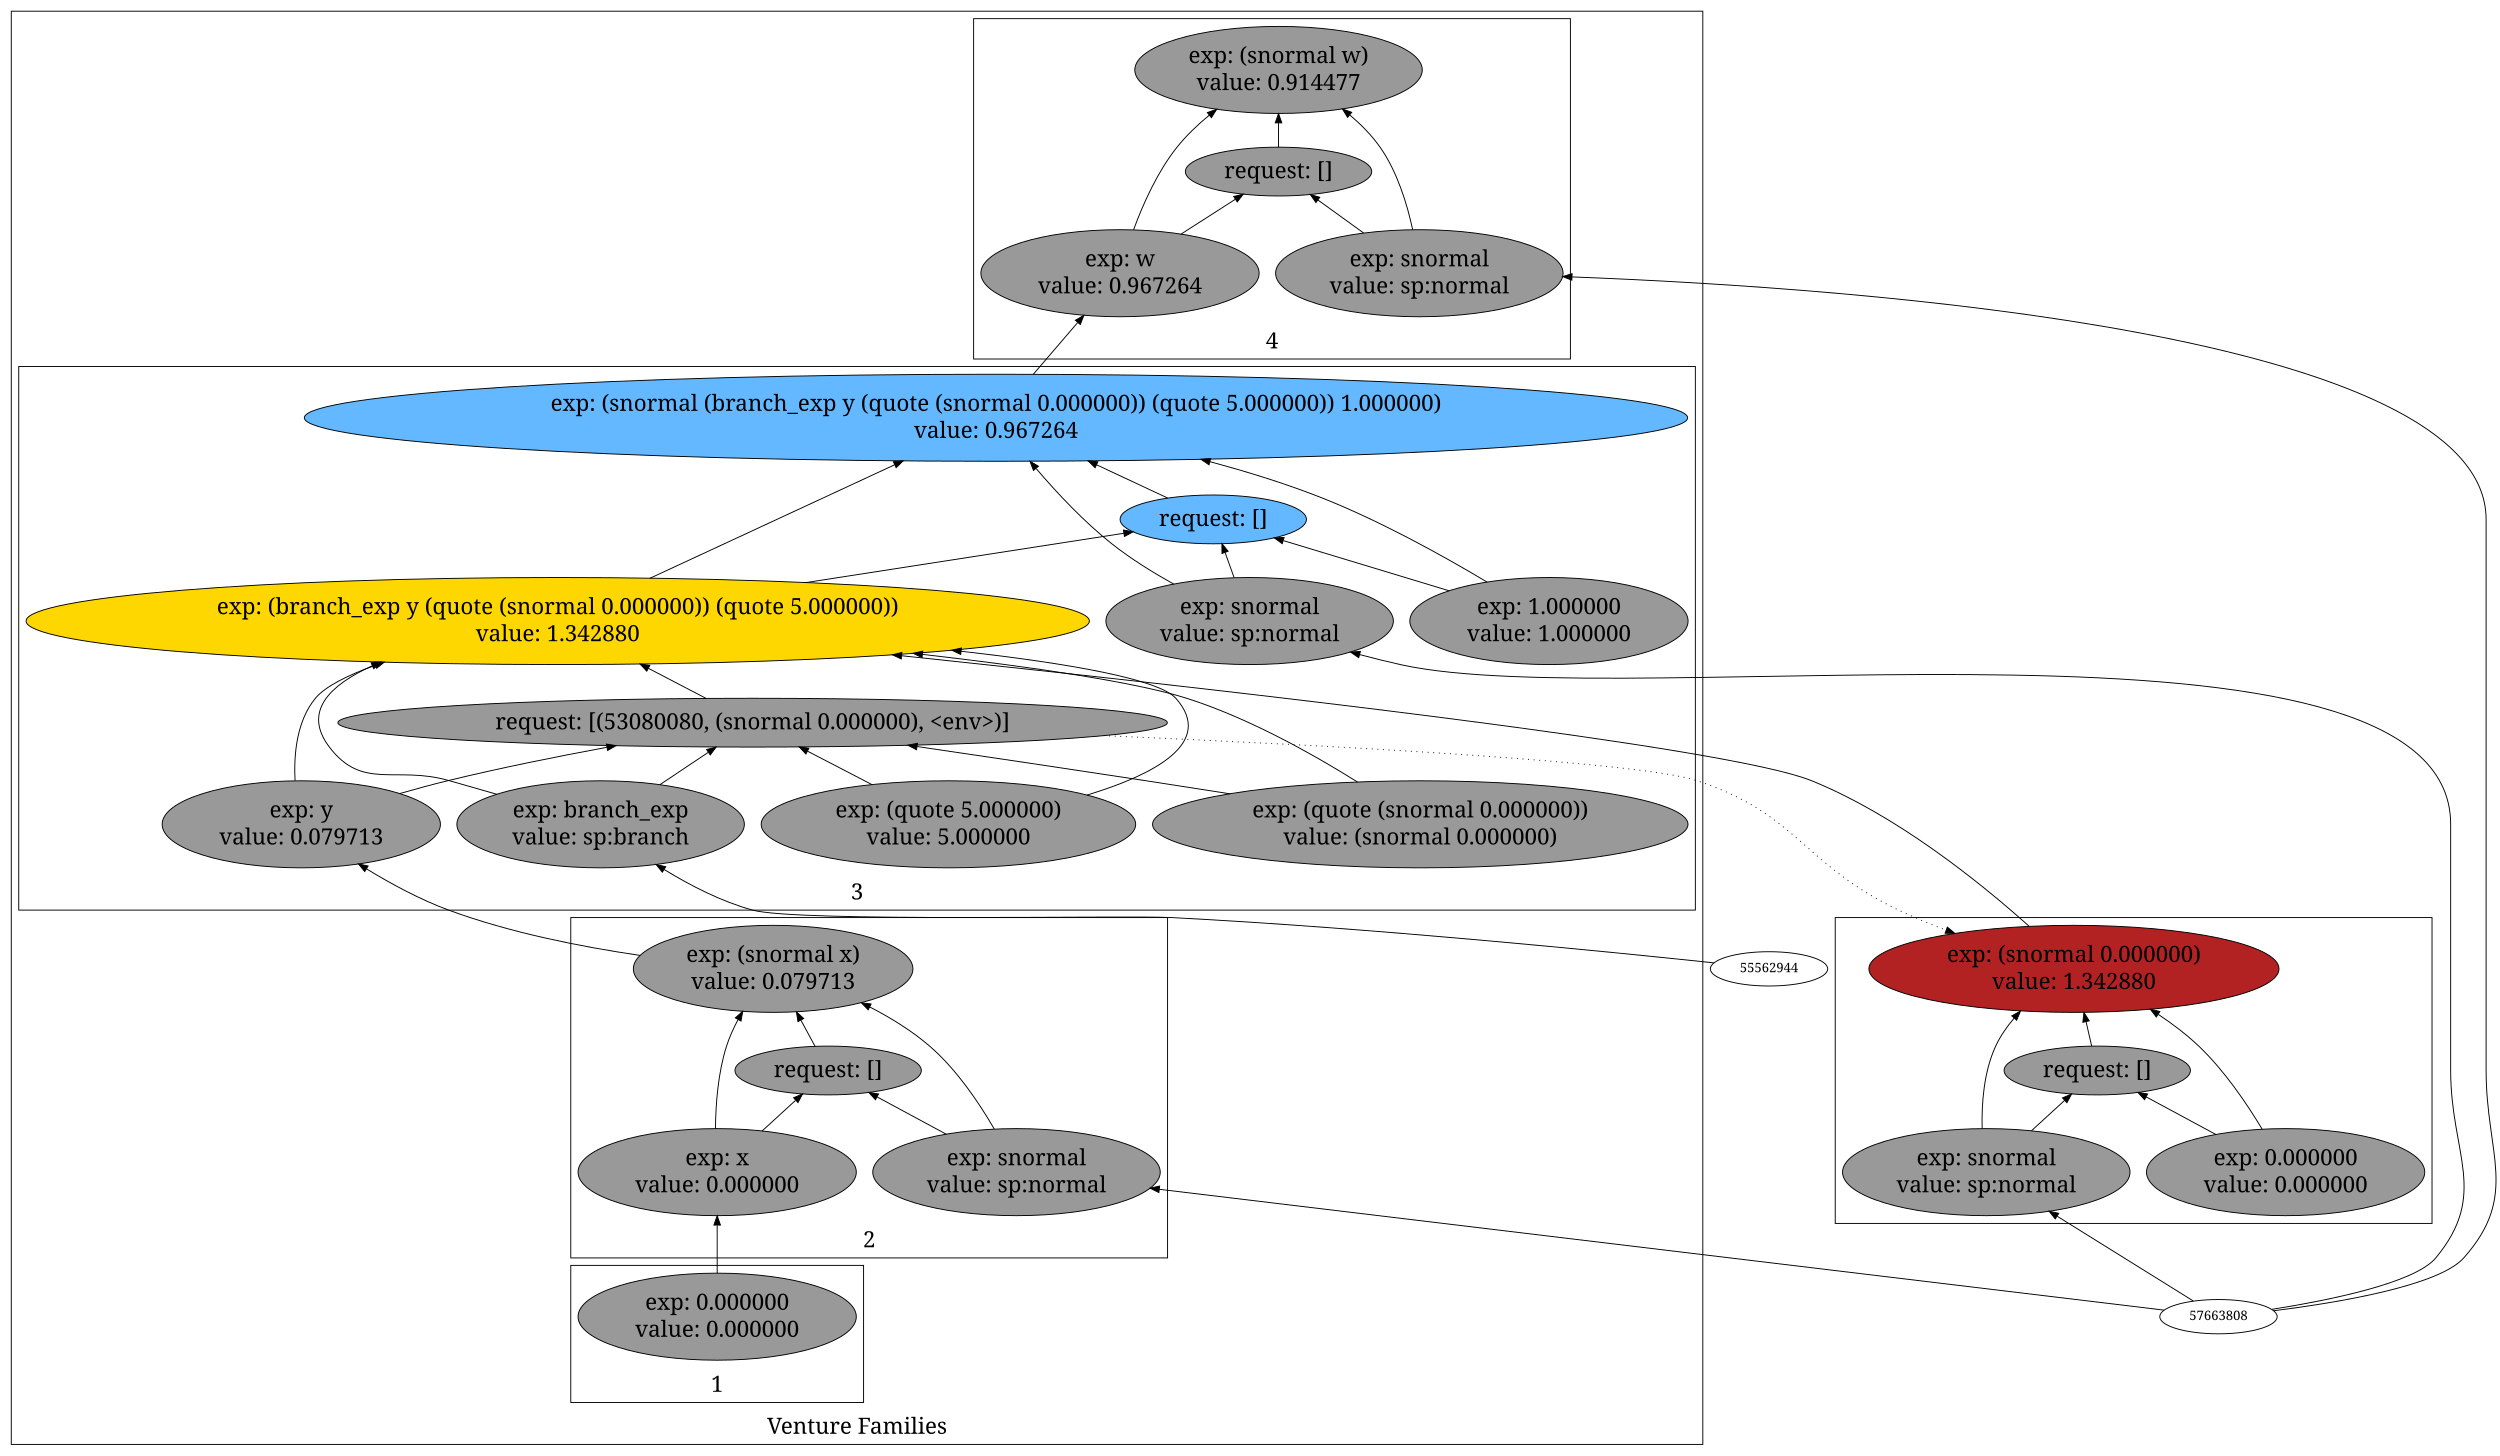
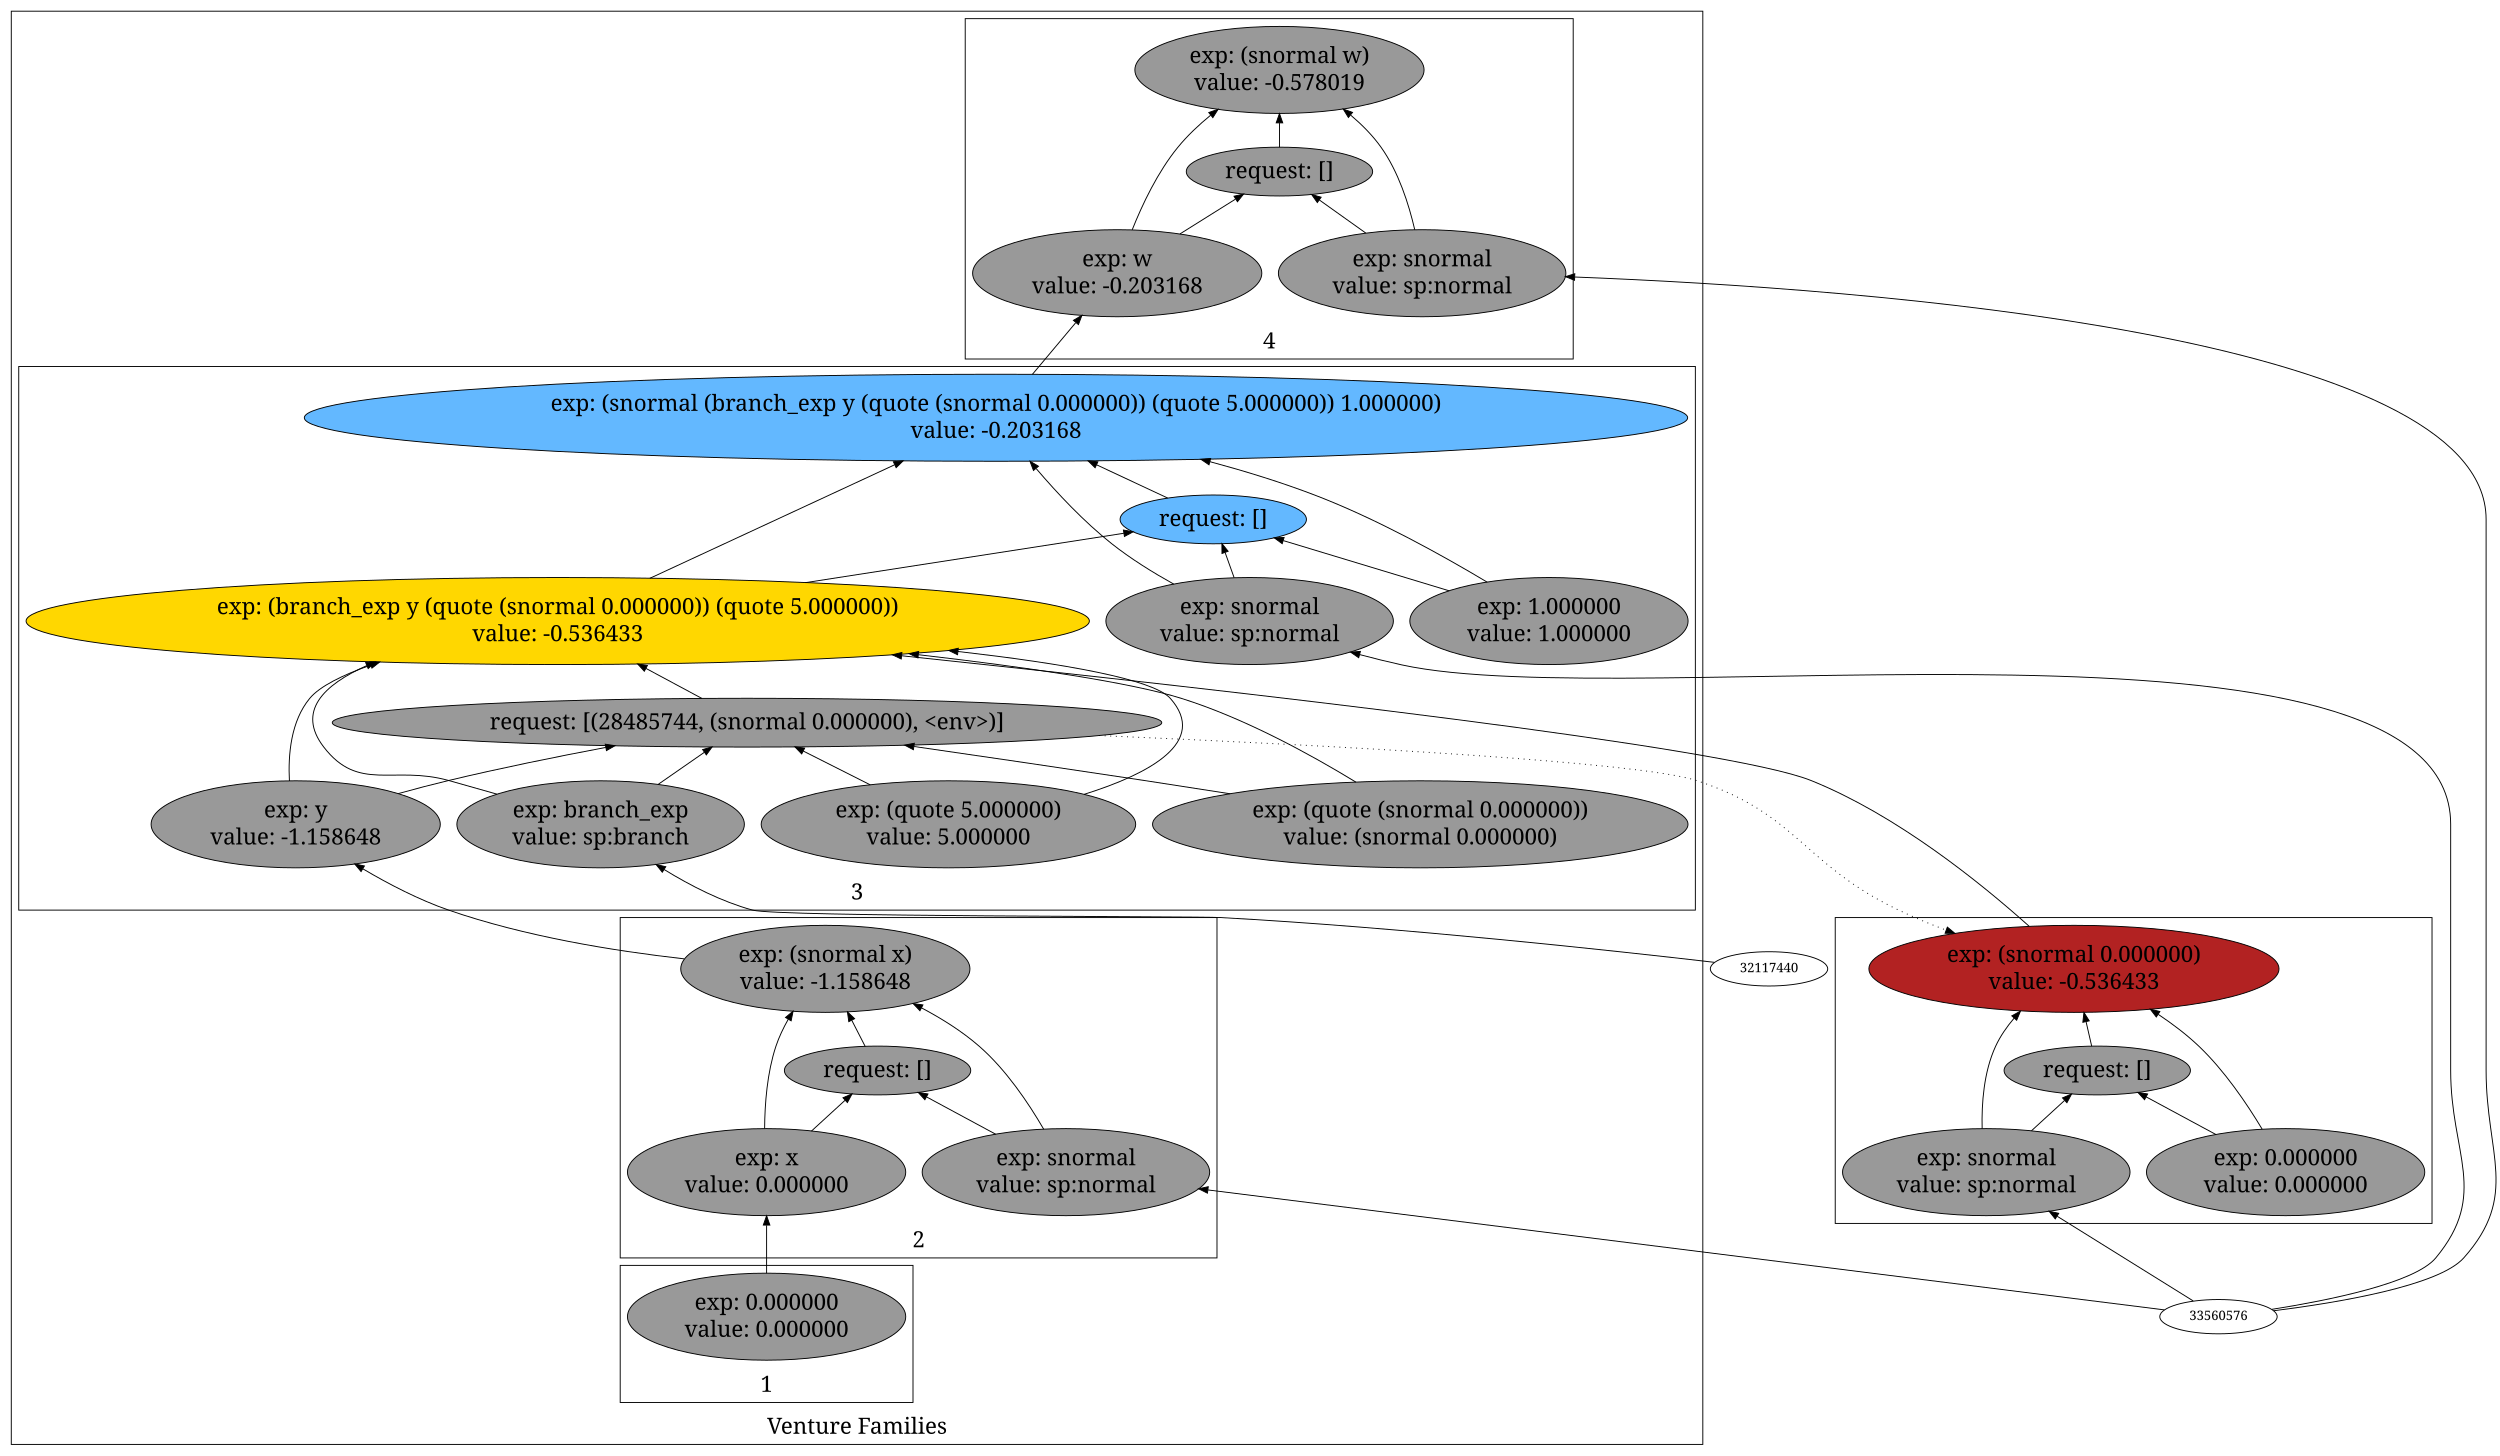
<svg xmlns="http://www.w3.org/2000/svg" width="2681pt" height="1561pt" viewBox="0.00 0.00 2680.80 1561.00">
  <g id="graph1" class="graph" transform="scale(1 1) rotate(0) translate(4 1557)">
    <polygon fill="white" stroke="white" points="-4,5 -4,-1557 2677.8,-1557 2677.8,5 -4,5" />
    <g id="graph2" class="cluster">
      <polygon fill="none" stroke="black" points="8,-8 8,-1545 1822,-1545 1822,-8 8,-8" />
      <text text-anchor="middle" x="915" y="-19.4" font-family="Times Roman,serif" font-size="24.00">Venture Families</text>
    </g>
    <g id="graph3" class="cluster">
-       <polygon fill="none" stroke="black" points="608,-53 608,-200 922,-200 922,-53 608,-53" />
-       <text text-anchor="middle" x="765" y="-64.4" font-family="Times Roman,serif" font-size="24.00">1</text>
+       <polygon fill="none" stroke="black" points="661,-53 661,-200 975,-200 975,-53 661,-53" />
+       <text text-anchor="middle" x="818" y="-64.4" font-family="Times Roman,serif" font-size="24.00">1</text>
    </g>
    <g id="graph4" class="cluster">
-       <polygon fill="none" stroke="black" points="608,-208 608,-573 1248,-573 1248,-208 608,-208" />
-       <text text-anchor="middle" x="928" y="-219.4" font-family="Times Roman,serif" font-size="24.00">2</text>
+       <polygon fill="none" stroke="black" points="661,-208 661,-573 1301,-573 1301,-208 661,-208" />
+       <text text-anchor="middle" x="981" y="-219.4" font-family="Times Roman,serif" font-size="24.00">2</text>
    </g>
    <g id="graph5" class="cluster">
      <polygon fill="none" stroke="black" points="16,-581 16,-1164 1814,-1164 1814,-581 16,-581" />
      <text text-anchor="middle" x="915" y="-592.4" font-family="Times Roman,serif" font-size="24.00">3</text>
    </g>
    <g id="graph6" class="cluster">
-       <polygon fill="none" stroke="black" points="1040,-1172 1040,-1537 1680,-1537 1680,-1172 1040,-1172" />
-       <text text-anchor="middle" x="1360" y="-1183.4" font-family="Times Roman,serif" font-size="24.00">4</text>
+       <polygon fill="none" stroke="black" points="1031,-1172 1031,-1537 1683,-1537 1683,-1172 1031,-1172" />
+       <text text-anchor="middle" x="1357" y="-1183.4" font-family="Times Roman,serif" font-size="24.00">4</text>
    </g>
    <g id="graph7" class="cluster">
      <polygon fill="none" stroke="black" points="1964,-245 1964,-573 2604,-573 2604,-245 1964,-245" />
    </g>
    <g id="node3" class="node">
-       <ellipse fill="#999999" stroke="black" cx="765" cy="-145" rx="149.2" ry="46.669" />
-       <text text-anchor="middle" x="765" y="-152.4" font-family="Times Roman,serif" font-size="24.00">exp: 0.000000</text>
-       <text text-anchor="middle" x="765" y="-123.4" font-family="Times Roman,serif" font-size="24.00">value: 0.000000</text>
+       <ellipse fill="#999999" stroke="black" cx="818" cy="-145" rx="149.2" ry="46.669" />
+       <text text-anchor="middle" x="818" y="-152.4" font-family="Times Roman,serif" font-size="24.00">exp: 0.000000</text>
+       <text text-anchor="middle" x="818" y="-123.4" font-family="Times Roman,serif" font-size="24.00">value: 0.000000</text>
    </g>
    <g id="node8" class="node">
-       <ellipse fill="#999999" stroke="black" cx="765" cy="-300" rx="149.2" ry="46.669" />
-       <text text-anchor="middle" x="765" y="-307.4" font-family="Times Roman,serif" font-size="24.00">exp: x</text>
-       <text text-anchor="middle" x="765" y="-278.4" font-family="Times Roman,serif" font-size="24.00">value: 0.000000</text>
-     </g>
-     <g id="edge18" class="edge">
-       <path fill="none" stroke="black" d="M765,-191.505C765,-207.677 765,-226.005 765,-242.933" />
-       <polygon fill="black" stroke="black" points="761.5,-243.26 765,-253.26 768.5,-243.26 761.5,-243.26" />
+       <ellipse fill="#999999" stroke="black" cx="818" cy="-300" rx="149.2" ry="46.669" />
+       <text text-anchor="middle" x="818" y="-307.4" font-family="Times Roman,serif" font-size="24.00">exp: x</text>
+       <text text-anchor="middle" x="818" y="-278.4" font-family="Times Roman,serif" font-size="24.00">value: 0.000000</text>
+     </g>
+     <g id="edge86" class="edge">
+       <path fill="none" stroke="black" d="M818,-191.505C818,-207.677 818,-226.005 818,-242.933" />
+       <polygon fill="black" stroke="black" points="814.5,-243.26 818,-253.26 821.5,-243.26 814.5,-243.26" />
    </g>
    <g id="node5" class="node">
-       <ellipse fill="#999999" stroke="black" cx="825" cy="-518" rx="149.907" ry="46.669" />
-       <text text-anchor="middle" x="825" y="-525.4" font-family="Times Roman,serif" font-size="24.00">exp: (snormal x)</text>
-       <text text-anchor="middle" x="825" y="-496.4" font-family="Times Roman,serif" font-size="24.00">value: 0.079713</text>
+       <ellipse fill="#999999" stroke="black" cx="881" cy="-518" rx="155.063" ry="46.669" />
+       <text text-anchor="middle" x="881" y="-525.4" font-family="Times Roman,serif" font-size="24.00">exp: (snormal x)</text>
+       <text text-anchor="middle" x="881" y="-496.4" font-family="Times Roman,serif" font-size="24.00">value: -1.158648</text>
    </g>
    <g id="node16" class="node">
-       <ellipse fill="#999999" stroke="black" cx="319" cy="-673" rx="149.2" ry="46.669" />
-       <text text-anchor="middle" x="319" y="-680.4" font-family="Times Roman,serif" font-size="24.00">exp: y</text>
-       <text text-anchor="middle" x="319" y="-651.4" font-family="Times Roman,serif" font-size="24.00">value: 0.079713</text>
-     </g>
-     <g id="edge42" class="edge">
-       <path fill="none" stroke="black" d="M682.339,-532.423C618.199,-541.781 542.386,-556.896 477,-581 446.764,-592.147 415.66,-608.921 389.133,-625.107" />
-       <polygon fill="black" stroke="black" points="386.979,-622.324 380.32,-630.565 390.665,-628.275 386.979,-622.324" />
+       <ellipse fill="#999999" stroke="black" cx="313" cy="-673" rx="155.063" ry="46.669" />
+       <text text-anchor="middle" x="313" y="-680.4" font-family="Times Roman,serif" font-size="24.00">exp: y</text>
+       <text text-anchor="middle" x="313" y="-651.4" font-family="Times Roman,serif" font-size="24.00">value: -1.158648</text>
+     </g>
+     <g id="edge28" class="edge">
+       <path fill="none" stroke="black" d="M729.69,-528.714C652.48,-537.381 558.009,-552.984 477,-581 445.401,-591.928 412.837,-608.837 385.138,-625.192" />
+       <polygon fill="black" stroke="black" points="383.101,-622.332 376.323,-630.475 386.7,-628.336 383.101,-622.332" />
    </g>
    <g id="node6" class="node">
-       <ellipse fill="#999999" stroke="black" cx="884" cy="-409" rx="99.91" ry="26.163" />
-       <text text-anchor="middle" x="884" y="-401.9" font-family="Times Roman,serif" font-size="24.00">request: []</text>
-     </g>
-     <g id="edge20" class="edge">
-       <path fill="none" stroke="black" d="M870.018,-434.831C865.426,-443.315 860.133,-453.093 854.826,-462.898" />
-       <polygon fill="black" stroke="black" points="851.65,-461.412 849.968,-471.873 857.806,-464.745 851.65,-461.412" />
+       <ellipse fill="#999999" stroke="black" cx="937" cy="-409" rx="99.91" ry="26.163" />
+       <text text-anchor="middle" x="937" y="-401.9" font-family="Times Roman,serif" font-size="24.00">request: []</text>
+     </g>
+     <g id="edge88" class="edge">
+       <path fill="none" stroke="black" d="M923.729,-434.831C919.37,-443.315 914.347,-453.093 909.309,-462.898" />
+       <polygon fill="black" stroke="black" points="906.155,-461.379 904.698,-471.873 912.381,-464.578 906.155,-461.379" />
    </g>
    <g id="node7" class="node">
-       <ellipse fill="#999999" stroke="black" cx="1086" cy="-300" rx="154.149" ry="46.669" />
-       <text text-anchor="middle" x="1086" y="-307.4" font-family="Times Roman,serif" font-size="24.00">exp: snormal</text>
-       <text text-anchor="middle" x="1086" y="-278.4" font-family="Times Roman,serif" font-size="24.00">value: sp:normal</text>
-     </g>
-     <g id="edge8" class="edge">
-       <path fill="none" stroke="black" d="M1062.23,-346.076C1045.79,-374.496 1021.73,-410.141 993,-435 973.995,-451.442 951.164,-465.518 928.545,-477.16" />
-       <polygon fill="black" stroke="black" points="926.928,-474.055 919.558,-481.667 930.066,-480.312 926.928,-474.055" />
-     </g>
-     <g id="edge10" class="edge">
-       <path fill="none" stroke="black" d="M1010.78,-340.588C986.136,-353.887 959.294,-368.371 936.68,-380.574" />
-       <polygon fill="black" stroke="black" points="934.728,-377.65 927.59,-385.479 938.053,-383.81 934.728,-377.65" />
-     </g>
-     <g id="edge14" class="edge">
-       <path fill="none" stroke="black" d="M763.165,-346.625C763.418,-373.111 765.95,-406.558 775,-435 778.06,-444.618 782.433,-454.287 787.334,-463.455" />
-       <polygon fill="black" stroke="black" points="784.431,-465.433 792.383,-472.435 790.533,-462.003 784.431,-465.433" />
-     </g>
-     <g id="edge16" class="edge">
-       <path fill="none" stroke="black" d="M813.059,-344.02C825.113,-355.062 837.819,-366.7 849.094,-377.028" />
-       <polygon fill="black" stroke="black" points="846.908,-379.772 856.646,-383.945 851.636,-374.61 846.908,-379.772" />
+       <ellipse fill="#999999" stroke="black" cx="1139" cy="-300" rx="154.149" ry="46.669" />
+       <text text-anchor="middle" x="1139" y="-307.4" font-family="Times Roman,serif" font-size="24.00">exp: snormal</text>
+       <text text-anchor="middle" x="1139" y="-278.4" font-family="Times Roman,serif" font-size="24.00">value: sp:normal</text>
+     </g>
+     <g id="edge76" class="edge">
+       <path fill="none" stroke="black" d="M1115.17,-346.005C1098.7,-374.398 1074.64,-410.038 1046,-435 1027.73,-450.924 1005.86,-464.68 984.116,-476.16" />
+       <polygon fill="black" stroke="black" points="982.435,-473.089 975.144,-480.776 985.638,-479.313 982.435,-473.089" />
+     </g>
+     <g id="edge78" class="edge">
+       <path fill="none" stroke="black" d="M1063.78,-340.588C1039.14,-353.887 1012.29,-368.371 989.68,-380.574" />
+       <polygon fill="black" stroke="black" points="987.728,-377.65 980.59,-385.479 991.053,-383.81 987.728,-377.65" />
+     </g>
+     <g id="edge82" class="edge">
+       <path fill="none" stroke="black" d="M815.882,-346.717C816.045,-373.232 818.58,-406.678 828,-435 831.271,-444.835 835.966,-454.667 841.226,-463.945" />
+       <polygon fill="black" stroke="black" points="838.289,-465.854 846.414,-472.653 844.302,-462.271 838.289,-465.854" />
+     </g>
+     <g id="edge84" class="edge">
+       <path fill="none" stroke="black" d="M866.059,-344.02C878.113,-355.062 890.819,-366.7 902.094,-377.028" />
+       <polygon fill="black" stroke="black" points="899.908,-379.772 909.646,-383.945 904.636,-374.61 899.908,-379.772" />
    </g>
    <g id="node10" class="node">
      <ellipse fill="#63b8ff" stroke="black" cx="1064" cy="-1109" rx="741.755" ry="46.669" />
      <text text-anchor="middle" x="1064" y="-1116.4" font-family="Times Roman,serif" font-size="24.00">exp: (snormal (branch_exp y (quote (snormal 0.000000)) (quote 5.000000)) 1.000000)</text>
-       <text text-anchor="middle" x="1064" y="-1087.4" font-family="Times Roman,serif" font-size="24.00">value: 0.967264</text>
+       <text text-anchor="middle" x="1064" y="-1087.4" font-family="Times Roman,serif" font-size="24.00">value: -0.203168</text>
    </g>
    <g id="node24" class="node">
-       <ellipse fill="#999999" stroke="black" cx="1197" cy="-1264" rx="149.2" ry="46.669" />
-       <text text-anchor="middle" x="1197" y="-1271.4" font-family="Times Roman,serif" font-size="24.00">exp: w</text>
-       <text text-anchor="middle" x="1197" y="-1242.4" font-family="Times Roman,serif" font-size="24.00">value: 0.967264</text>
-     </g>
-     <g id="edge74" class="edge">
-       <path fill="none" stroke="black" d="M1103.9,-1155.51C1118.97,-1173.06 1136.21,-1193.16 1151.73,-1211.24" />
-       <polygon fill="black" stroke="black" points="1149.1,-1213.55 1158.27,-1218.86 1154.41,-1208.99 1149.1,-1213.55" />
+       <ellipse fill="#999999" stroke="black" cx="1194" cy="-1264" rx="155.063" ry="46.669" />
+       <text text-anchor="middle" x="1194" y="-1271.4" font-family="Times Roman,serif" font-size="24.00">exp: w</text>
+       <text text-anchor="middle" x="1194" y="-1242.4" font-family="Times Roman,serif" font-size="24.00">value: -0.203168</text>
+     </g>
+     <g id="edge72" class="edge">
+       <path fill="none" stroke="black" d="M1103,-1155.51C1117.6,-1172.9 1134.28,-1192.8 1149.35,-1210.76" />
+       <polygon fill="black" stroke="black" points="1147.03,-1213.45 1156.14,-1218.86 1152.4,-1208.95 1147.03,-1213.45" />
    </g>
    <g id="node11" class="node">
      <ellipse fill="#63b8ff" stroke="black" cx="1297" cy="-1000" rx="99.91" ry="26.163" />
      <text text-anchor="middle" x="1297" y="-992.9" font-family="Times Roman,serif" font-size="24.00">request: []</text>
    </g>
-     <g id="edge62" class="edge">
+     <g id="edge48" class="edge">
      <path fill="none" stroke="black" d="M1248.16,-1022.85C1225.95,-1033.24 1198.73,-1045.97 1172.1,-1058.43" />
      <polygon fill="black" stroke="black" points="1170.29,-1055.41 1162.72,-1062.82 1173.26,-1061.75 1170.29,-1055.41" />
    </g>
    <g id="node12" class="node">
      <ellipse fill="#999999" stroke="black" cx="1336" cy="-891" rx="154.149" ry="46.669" />
      <text text-anchor="middle" x="1336" y="-898.4" font-family="Times Roman,serif" font-size="24.00">exp: snormal</text>
      <text text-anchor="middle" x="1336" y="-869.4" font-family="Times Roman,serif" font-size="24.00">value: sp:normal</text>
    </g>
-     <g id="edge22" class="edge">
+     <g id="edge8" class="edge">
      <path fill="none" stroke="black" d="M1254.71,-930.535C1232.17,-943.077 1208.33,-957.912 1188,-974 1158.37,-997.446 1129.56,-1028.18 1107.17,-1054.4" />
      <polygon fill="black" stroke="black" points="1104.21,-1052.48 1100.44,-1062.38 1109.56,-1056.99 1104.21,-1052.48" />
    </g>
-     <g id="edge24" class="edge">
+     <g id="edge10" class="edge">
      <path fill="none" stroke="black" d="M1319.35,-937.542C1316.13,-946.525 1312.81,-955.803 1309.75,-964.371" />
      <polygon fill="black" stroke="black" points="1306.36,-963.449 1306.29,-974.043 1312.95,-965.807 1306.36,-963.449" />
    </g>
    <g id="node13" class="node">
      <ellipse fill="gold" stroke="black" cx="594" cy="-891" rx="570.135" ry="46.669" />
      <text text-anchor="middle" x="594" y="-898.4" font-family="Times Roman,serif" font-size="24.00">exp: (branch_exp y (quote (snormal 0.000000)) (quote 5.000000))</text>
-       <text text-anchor="middle" x="594" y="-869.4" font-family="Times Roman,serif" font-size="24.00">value: 1.342880</text>
-     </g>
-     <g id="edge28" class="edge">
+       <text text-anchor="middle" x="594" y="-869.4" font-family="Times Roman,serif" font-size="24.00">value: -0.536433</text>
+     </g>
+     <g id="edge14" class="edge">
      <path fill="none" stroke="black" d="M692.814,-936.833C769.528,-972.415 875.808,-1021.71 954.992,-1058.44" />
      <polygon fill="black" stroke="black" points="953.966,-1061.82 964.51,-1062.85 956.911,-1055.47 953.966,-1061.82" />
    </g>
-     <g id="edge30" class="edge">
+     <g id="edge16" class="edge">
      <path fill="none" stroke="black" d="M859.524,-932.169C979.36,-950.75 1113.4,-971.533 1201.15,-985.138" />
      <polygon fill="black" stroke="black" points="1200.67,-988.605 1211.08,-986.679 1201.74,-981.688 1200.67,-988.605" />
    </g>
    <g id="node14" class="node">
-       <ellipse fill="#999999" stroke="black" cx="803" cy="-782" rx="444.77" ry="26.163" />
-       <text text-anchor="middle" x="803" y="-774.9" font-family="Times Roman,serif" font-size="24.00">request: [(53080080, (snormal 0.000000), &lt;env&gt;)]</text>
-     </g>
-     <g id="edge52" class="edge">
-       <path fill="none" stroke="black" d="M753.205,-807.97C734.611,-817.667 712.8,-829.042 691.388,-840.209" />
-       <polygon fill="black" stroke="black" points="689.495,-837.249 682.247,-844.977 692.732,-843.456 689.495,-837.249" />
+       <ellipse fill="#999999" stroke="black" cx="797" cy="-782" rx="444.77" ry="26.163" />
+       <text text-anchor="middle" x="797" y="-774.9" font-family="Times Roman,serif" font-size="24.00">request: [(28485744, (snormal 0.000000), &lt;env&gt;)]</text>
+     </g>
+     <g id="edge38" class="edge">
+       <path fill="none" stroke="black" d="M748.634,-807.97C730.574,-817.667 709.389,-829.042 688.592,-840.209" />
+       <polygon fill="black" stroke="black" points="686.868,-837.162 679.713,-844.977 690.179,-843.33 686.868,-837.162" />
    </g>
    <g id="node26" class="node">
      <ellipse fill="firebrick" stroke="black" cx="2220" cy="-518" rx="219.91" ry="46.669" />
      <text text-anchor="middle" x="2220" y="-525.4" font-family="Times Roman,serif" font-size="24.00">exp: (snormal 0.000000)</text>
-       <text text-anchor="middle" x="2220" y="-496.4" font-family="Times Roman,serif" font-size="24.00">value: 1.342880</text>
-     </g>
-     <g id="edge56" class="edge">
-       <path fill="none" stroke="black" stroke-dasharray="1,5" d="M1179.34,-768.1C1441.54,-756.849 1754.71,-739.677 1815,-720 1923.88,-684.467 1928.7,-630.46 2032,-581 2048.11,-573.286 2065.41,-566.112 2082.77,-559.574" />
+       <text text-anchor="middle" x="2220" y="-496.4" font-family="Times Roman,serif" font-size="24.00">value: -0.536433</text>
+     </g>
+     <g id="edge42" class="edge">
+       <path fill="none" stroke="black" stroke-dasharray="1,5" d="M1174.55,-768.204C1438.51,-756.986 1754.27,-739.808 1815,-720 1923.89,-684.486 1928.7,-630.46 2032,-581 2048.11,-573.286 2065.41,-566.112 2082.77,-559.574" />
      <polygon fill="black" stroke="black" points="2084.24,-562.761 2092.4,-556.008 2081.81,-556.196 2084.24,-562.761" />
    </g>
    <g id="node15" class="node">
      <ellipse fill="#999999" stroke="black" cx="640" cy="-673" rx="154.149" ry="46.669" />
      <text text-anchor="middle" x="640" y="-680.4" font-family="Times Roman,serif" font-size="24.00">exp: branch_exp</text>
      <text text-anchor="middle" x="640" y="-651.4" font-family="Times Roman,serif" font-size="24.00">value: sp:branch</text>
    </g>
-     <g id="edge32" class="edge">
-       <path fill="none" stroke="black" d="M528.672,-705.206C511.379,-710.178 493.712,-715.241 477,-720 420.164,-736.187 384.685,-708.894 349,-756 320.545,-793.562 348.858,-822.044 394.993,-842.933" />
-       <polygon fill="black" stroke="black" points="393.878,-846.264 404.446,-847.01 396.65,-839.836 393.878,-846.264" />
-     </g>
-     <g id="edge34" class="edge">
-       <path fill="none" stroke="black" d="M703.487,-715.454C720.683,-726.954 739.006,-739.206 755.181,-750.023" />
-       <polygon fill="black" stroke="black" points="753.667,-753.221 763.925,-755.87 757.558,-747.402 753.667,-753.221" />
-     </g>
-     <g id="edge38" class="edge">
-       <path fill="none" stroke="black" d="M312.298,-719.743C310.855,-748.245 314.127,-783.736 334,-808 344.498,-820.818 368.662,-832.826 398.243,-843.511" />
-       <polygon fill="black" stroke="black" points="397.432,-846.935 408.027,-846.933 399.743,-840.328 397.432,-846.935" />
-     </g>
-     <g id="edge40" class="edge">
-       <path fill="none" stroke="black" d="M424.409,-705.964C441.894,-710.968 459.898,-715.841 477,-720 531.94,-733.36 592.668,-745.588 646.671,-755.589" />
-       <polygon fill="black" stroke="black" points="646.205,-759.062 656.674,-757.43 647.473,-752.178 646.205,-759.062" />
+     <g id="edge18" class="edge">
+       <path fill="none" stroke="black" d="M528.721,-705.38C511.421,-710.329 493.739,-715.338 477,-720 417.593,-736.543 380.525,-707.064 343,-756 313.937,-793.902 342.478,-822.415 389.314,-843.23" />
+       <polygon fill="black" stroke="black" points="388.014,-846.481 398.587,-847.16 390.745,-840.035 388.014,-846.481" />
+     </g>
+     <g id="edge20" class="edge">
+       <path fill="none" stroke="black" d="M701.6,-715.767C718.126,-727.241 735.702,-739.443 751.205,-750.206" />
+       <polygon fill="black" stroke="black" points="749.374,-753.196 759.585,-756.024 753.366,-747.446 749.374,-753.196" />
+     </g>
+     <g id="edge24" class="edge">
+       <path fill="none" stroke="black" d="M306.26,-719.466C304.754,-748.041 307.973,-783.71 328,-808 338.737,-821.023 363.385,-833.114 393.563,-843.812" />
+       <polygon fill="black" stroke="black" points="392.501,-847.148 403.096,-847.087 394.776,-840.528 392.501,-847.148" />
+     </g>
+     <g id="edge26" class="edge">
+       <path fill="none" stroke="black" d="M422.92,-705.936C440.922,-710.916 459.43,-715.789 477,-720 531.655,-733.1 592.067,-745.367 645.542,-755.476" />
+       <polygon fill="black" stroke="black" points="644.968,-758.929 655.443,-757.338 646.262,-752.05 644.968,-758.929" />
    </g>
    <g id="node17" class="node">
      <ellipse fill="#999999" stroke="black" cx="1519" cy="-673" rx="287.085" ry="46.669" />
      <text text-anchor="middle" x="1519" y="-680.4" font-family="Times Roman,serif" font-size="24.00">exp: (quote (snormal 0.000000))</text>
      <text text-anchor="middle" x="1519" y="-651.4" font-family="Times Roman,serif" font-size="24.00">value: (snormal 0.000000)</text>
    </g>
-     <g id="edge44" class="edge">
-       <path fill="none" stroke="black" d="M1451.79,-718.274C1403.15,-748.746 1334.67,-787.054 1269,-808 1213.94,-825.561 1102.28,-841.829 985.362,-855.224" />
-       <polygon fill="black" stroke="black" points="984.667,-851.781 975.127,-856.388 985.458,-858.736 984.667,-851.781" />
-     </g>
-     <g id="edge46" class="edge">
-       <path fill="none" stroke="black" d="M1314.83,-705.717C1284.07,-710.561 1252.7,-715.45 1223,-720 1143.08,-732.244 1054.53,-745.379 979.421,-756.394" />
-       <polygon fill="black" stroke="black" points="978.774,-752.951 969.388,-757.864 979.79,-759.877 978.774,-752.951" />
+     <g id="edge30" class="edge">
+       <path fill="none" stroke="black" d="M1450.02,-718.214C1400.13,-748.658 1329.99,-786.957 1263,-808 1208.21,-825.211 1097.11,-841.423 980.926,-854.874" />
+       <polygon fill="black" stroke="black" points="980.29,-851.424 970.755,-856.043 981.089,-858.378 980.29,-851.424" />
+     </g>
+     <g id="edge32" class="edge">
+       <path fill="none" stroke="black" d="M1314.84,-705.771C1284.07,-710.607 1252.71,-715.48 1223,-720 1142.03,-732.319 1052.33,-745.452 976.202,-756.445" />
+       <polygon fill="black" stroke="black" points="975.429,-753.02 966.032,-757.912 976.429,-759.948 975.429,-753.02" />
    </g>
    <g id="node18" class="node">
      <ellipse fill="#999999" stroke="black" cx="1013" cy="-673" rx="200.818" ry="46.669" />
      <text text-anchor="middle" x="1013" y="-680.4" font-family="Times Roman,serif" font-size="24.00">exp: (quote 5.000000)</text>
      <text text-anchor="middle" x="1013" y="-651.4" font-family="Times Roman,serif" font-size="24.00">value: 5.000000</text>
    </g>
-     <g id="edge48" class="edge">
-       <path fill="none" stroke="black" d="M1161.57,-704.371C1234.58,-726.477 1298.81,-760.633 1257,-808 1238.63,-828.81 1141.33,-845.661 1026.67,-858.605" />
-       <polygon fill="black" stroke="black" points="1026.16,-855.141 1016.61,-859.727 1026.93,-862.098 1026.16,-855.141" />
-     </g>
-     <g id="edge50" class="edge">
-       <path fill="none" stroke="black" d="M930.906,-715.611C907.856,-727.575 883.257,-740.343 861.852,-751.453" />
-       <polygon fill="black" stroke="black" points="860.151,-748.392 852.888,-756.106 863.376,-754.605 860.151,-748.392" />
+     <g id="edge34" class="edge">
+       <path fill="none" stroke="black" d="M1158.48,-705.124C1229.59,-727.457 1291.92,-761.588 1251,-808 1232.83,-828.609 1136.63,-845.399 1023.2,-858.35" />
+       <polygon fill="black" stroke="black" points="1022.79,-854.874 1013.24,-859.472 1023.57,-861.83 1022.79,-854.874" />
+     </g>
+     <g id="edge36" class="edge">
+       <path fill="none" stroke="black" d="M929.18,-715.298C905.208,-727.395 879.56,-740.338 857.297,-751.572" />
+       <polygon fill="black" stroke="black" points="855.652,-748.482 848.301,-756.112 858.806,-754.731 855.652,-748.482" />
    </g>
    <g id="node19" class="node">
      <ellipse fill="#999999" stroke="black" cx="1657" cy="-891" rx="149.2" ry="46.669" />
      <text text-anchor="middle" x="1657" y="-898.4" font-family="Times Roman,serif" font-size="24.00">exp: 1.000000</text>
      <text text-anchor="middle" x="1657" y="-869.4" font-family="Times Roman,serif" font-size="24.00">value: 1.000000</text>
    </g>
-     <g id="edge58" class="edge">
+     <g id="edge44" class="edge">
      <path fill="none" stroke="black" d="M1590.78,-932.676C1541.42,-962.218 1471.5,-1000.91 1406,-1026 1370.23,-1039.7 1331.47,-1051.67 1293.34,-1061.93" />
      <polygon fill="black" stroke="black" points="1292.42,-1058.55 1283.66,-1064.5 1294.22,-1065.31 1292.42,-1058.55" />
    </g>
-     <g id="edge60" class="edge">
+     <g id="edge46" class="edge">
      <path fill="none" stroke="black" d="M1549.96,-923.408C1492.72,-940.741 1423.62,-961.662 1372.12,-977.256" />
      <polygon fill="black" stroke="black" points="1370.94,-973.955 1362.39,-980.203 1372.97,-980.655 1370.94,-973.955" />
    </g>
    <g id="node21" class="node">
-       <ellipse fill="#999999" stroke="black" cx="1367" cy="-1482" rx="154.149" ry="46.669" />
-       <text text-anchor="middle" x="1367" y="-1489.4" font-family="Times Roman,serif" font-size="24.00">exp: (snormal w)</text>
-       <text text-anchor="middle" x="1367" y="-1460.4" font-family="Times Roman,serif" font-size="24.00">value: 0.914477</text>
+       <ellipse fill="#999999" stroke="black" cx="1368" cy="-1482" rx="155.063" ry="46.669" />
+       <text text-anchor="middle" x="1368" y="-1489.4" font-family="Times Roman,serif" font-size="24.00">exp: (snormal w)</text>
+       <text text-anchor="middle" x="1368" y="-1460.4" font-family="Times Roman,serif" font-size="24.00">value: -0.578019</text>
    </g>
    <g id="node22" class="node">
-       <ellipse fill="#999999" stroke="black" cx="1367" cy="-1373" rx="99.91" ry="26.163" />
-       <text text-anchor="middle" x="1367" y="-1365.9" font-family="Times Roman,serif" font-size="24.00">request: []</text>
-     </g>
-     <g id="edge76" class="edge">
-       <path fill="none" stroke="black" d="M1367,-1399.11C1367,-1406.98 1367,-1415.95 1367,-1425" />
-       <polygon fill="black" stroke="black" points="1363.5,-1425.22 1367,-1435.22 1370.5,-1425.22 1363.5,-1425.22" />
+       <ellipse fill="#999999" stroke="black" cx="1368" cy="-1373" rx="99.91" ry="26.163" />
+       <text text-anchor="middle" x="1368" y="-1365.9" font-family="Times Roman,serif" font-size="24.00">request: []</text>
+     </g>
+     <g id="edge74" class="edge">
+       <path fill="none" stroke="black" d="M1368,-1399.11C1368,-1406.98 1368,-1415.95 1368,-1425" />
+       <polygon fill="black" stroke="black" points="1364.5,-1425.22 1368,-1435.22 1371.5,-1425.22 1364.5,-1425.22" />
    </g>
    <g id="node23" class="node">
-       <ellipse fill="#999999" stroke="black" cx="1518" cy="-1264" rx="154.149" ry="46.669" />
-       <text text-anchor="middle" x="1518" y="-1271.4" font-family="Times Roman,serif" font-size="24.00">exp: snormal</text>
-       <text text-anchor="middle" x="1518" y="-1242.4" font-family="Times Roman,serif" font-size="24.00">value: sp:normal</text>
+       <ellipse fill="#999999" stroke="black" cx="1521" cy="-1264" rx="154.149" ry="46.669" />
+       <text text-anchor="middle" x="1521" y="-1271.4" font-family="Times Roman,serif" font-size="24.00">exp: snormal</text>
+       <text text-anchor="middle" x="1521" y="-1242.4" font-family="Times Roman,serif" font-size="24.00">value: sp:normal</text>
+     </g>
+     <g id="edge62" class="edge">
+       <path fill="none" stroke="black" d="M1513.07,-1310.61C1506.7,-1338.2 1495.63,-1372.77 1477,-1399 1468.02,-1411.65 1456.54,-1423.24 1444.42,-1433.49" />
+       <polygon fill="black" stroke="black" points="1441.93,-1431 1436.38,-1440.03 1446.35,-1436.43 1441.93,-1431" />
    </g>
    <g id="edge64" class="edge">
-       <path fill="none" stroke="black" d="M1510.86,-1310.6C1504.93,-1338.19 1494.37,-1372.76 1476,-1399 1467.1,-1411.71 1455.67,-1423.33 1443.56,-1433.59" />
-       <polygon fill="black" stroke="black" points="1441.07,-1431.1 1435.53,-1440.13 1445.49,-1436.53 1441.07,-1431.1" />
-     </g>
-     <g id="edge66" class="edge">
-       <path fill="none" stroke="black" d="M1458.32,-1307.08C1441.91,-1318.93 1424.45,-1331.53 1409.24,-1342.51" />
-       <polygon fill="black" stroke="black" points="1407.1,-1339.74 1401.04,-1348.43 1411.2,-1345.41 1407.1,-1339.74" />
+       <path fill="none" stroke="black" d="M1460.53,-1307.08C1443.9,-1318.93 1426.21,-1331.53 1410.8,-1342.51" />
+       <polygon fill="black" stroke="black" points="1408.6,-1339.77 1402.49,-1348.43 1412.67,-1345.48 1408.6,-1339.77" />
+     </g>
+     <g id="edge68" class="edge">
+       <path fill="none" stroke="black" d="M1210.08,-1310.56C1221.07,-1338.13 1237.54,-1372.7 1259,-1399 1269.15,-1411.44 1281.52,-1423.09 1294.24,-1433.5" />
+       <polygon fill="black" stroke="black" points="1292.18,-1436.33 1302.19,-1439.82 1296.54,-1430.85 1292.18,-1436.33" />
    </g>
    <g id="edge70" class="edge">
-       <path fill="none" stroke="black" d="M1211.54,-1310.59C1221.66,-1338.17 1237.1,-1372.74 1258,-1399 1267.94,-1411.48 1280.15,-1423.12 1292.76,-1433.51" />
-       <polygon fill="black" stroke="black" points="1290.65,-1436.3 1300.65,-1439.8 1295.02,-1430.83 1290.65,-1436.3" />
-     </g>
-     <g id="edge72" class="edge">
-       <path fill="none" stroke="black" d="M1262.24,-1305.83C1281.71,-1318.32 1302.65,-1331.74 1320.65,-1343.28" />
-       <polygon fill="black" stroke="black" points="1318.92,-1346.33 1329.23,-1348.78 1322.7,-1340.44 1318.92,-1346.33" />
-     </g>
-     <g id="edge54" class="edge">
-       <path fill="none" stroke="black" d="M2171.93,-563.655C2119.03,-611.027 2029.34,-683.223 1938,-720 1849.15,-755.776 1329.23,-815.256 962.783,-853.79" />
-       <polygon fill="black" stroke="black" points="962.38,-850.313 952.801,-854.839 963.111,-857.275 962.38,-850.313" />
+       <path fill="none" stroke="black" d="M1261.27,-1306.14C1281.16,-1318.6 1302.5,-1331.97 1320.83,-1343.45" />
+       <polygon fill="black" stroke="black" points="1319.24,-1346.58 1329.57,-1348.93 1322.95,-1340.65 1319.24,-1346.58" />
+     </g>
+     <g id="edge40" class="edge">
+       <path fill="none" stroke="black" d="M2171.94,-563.672C2119.05,-611.058 2029.36,-683.266 1938,-720 1849.13,-755.735 1329.22,-815.226 962.776,-853.774" />
+       <polygon fill="black" stroke="black" points="962.374,-850.297 952.794,-854.823 963.105,-857.259 962.374,-850.297" />
    </g>
    <g id="node27" class="node">
      <ellipse fill="#999999" stroke="black" cx="2245" cy="-409" rx="99.91" ry="26.163" />
      <text text-anchor="middle" x="2245" y="-401.9" font-family="Times Roman,serif" font-size="24.00">request: []</text>
    </g>
-     <g id="edge88" class="edge">
+     <g id="edge60" class="edge">
      <path fill="none" stroke="black" d="M2239.01,-435.108C2237.19,-443.064 2235.11,-452.139 2233.01,-461.297" />
      <polygon fill="black" stroke="black" points="2229.55,-460.689 2230.73,-471.218 2236.38,-462.254 2229.55,-460.689" />
    </g>
    <g id="node28" class="node">
      <ellipse fill="#999999" stroke="black" cx="2126" cy="-300" rx="154.149" ry="46.669" />
      <text text-anchor="middle" x="2126" y="-307.4" font-family="Times Roman,serif" font-size="24.00">exp: snormal</text>
      <text text-anchor="middle" x="2126" y="-278.4" font-family="Times Roman,serif" font-size="24.00">value: sp:normal</text>
    </g>
-     <g id="edge78" class="edge">
+     <g id="edge50" class="edge">
      <path fill="none" stroke="black" d="M2121.55,-346.702C2120.87,-373.676 2123.34,-407.583 2136,-435 2140.97,-445.76 2147.98,-455.894 2155.85,-465.134" />
      <polygon fill="black" stroke="black" points="2153.35,-467.589 2162.64,-472.68 2158.56,-462.906 2153.35,-467.589" />
    </g>
-     <g id="edge80" class="edge">
+     <g id="edge52" class="edge">
      <path fill="none" stroke="black" d="M2174.4,-344.334C2186.32,-355.253 2198.86,-366.736 2210,-376.946" />
      <polygon fill="black" stroke="black" points="2207.74,-379.614 2217.47,-383.788 2212.46,-374.452 2207.74,-379.614" />
    </g>
    <g id="node29" class="node">
      <ellipse fill="#999999" stroke="black" cx="2447" cy="-300" rx="149.2" ry="46.669" />
      <text text-anchor="middle" x="2447" y="-307.4" font-family="Times Roman,serif" font-size="24.00">exp: 0.000000</text>
      <text text-anchor="middle" x="2447" y="-278.4" font-family="Times Roman,serif" font-size="24.00">value: 0.000000</text>
    </g>
-     <g id="edge84" class="edge">
+     <g id="edge56" class="edge">
      <path fill="none" stroke="black" d="M2421.83,-346.1C2405.08,-374.007 2381.2,-409.09 2354,-435 2340.96,-447.421 2325.77,-458.941 2310.39,-469.203" />
      <polygon fill="black" stroke="black" points="2308.31,-466.381 2301.84,-474.772 2312.13,-472.246 2308.31,-466.381" />
    </g>
-     <g id="edge86" class="edge">
+     <g id="edge58" class="edge">
      <path fill="none" stroke="black" d="M2372.36,-340.278C2347.45,-353.716 2320.25,-368.394 2297.4,-380.722" />
      <polygon fill="black" stroke="black" points="2295.69,-377.67 2288.55,-385.499 2299.01,-383.83 2295.69,-377.67" />
    </g>
    <g id="node32" class="node">
      <ellipse fill="none" stroke="black" cx="2375" cy="-145" rx="62.932" ry="18.385" />
-       <text text-anchor="middle" x="2375" y="-141.4" font-family="Times Roman,serif" font-size="14.00">57663808</text>
+       <text text-anchor="middle" x="2375" y="-141.4" font-family="Times Roman,serif" font-size="14.00">33560576</text>
+     </g>
+     <g id="edge80" class="edge">
+       <path fill="none" stroke="black" d="M2317.04,-152.268C2134.36,-175.178 1566.41,-246.4 1291.35,-280.895" />
+       <polygon fill="black" stroke="black" points="1290.77,-277.439 1281.29,-282.157 1291.64,-284.385 1290.77,-277.439" />
    </g>
    <g id="edge12" class="edge">
-       <path fill="none" stroke="black" d="M2316.69,-152.012C2127.25,-174.792 1524.89,-247.225 1239.18,-281.58" />
-       <polygon fill="black" stroke="black" points="1238.67,-278.117 1229.16,-282.786 1239.5,-285.067 1238.67,-278.117" />
-     </g>
-     <g id="edge26" class="edge">
      <path fill="none" stroke="black" d="M2432.35,-152.876C2493.85,-162.586 2585.71,-181.164 2608,-208 2665.26,-276.94 2624,-319.384 2624,-409 2624,-409 2624,-409 2624,-673 2624,-925.872 1746.01,-789.856 1499,-844 1484.37,-847.207 1469.12,-850.995 1454.07,-855.006" />
      <polygon fill="black" stroke="black" points="1452.96,-851.681 1444.22,-857.671 1454.79,-858.438 1452.96,-851.681" />
    </g>
-     <g id="edge68" class="edge">
-       <path fill="none" stroke="black" d="M2434.21,-151.344C2503.25,-160.03 2611.35,-178.057 2638,-208 2697.81,-275.206 2662,-319.032 2662,-409 2662,-409 2662,-409 2662,-1000 2662,-1198.74 1998.18,-1247.89 1681.87,-1260.03" />
-       <polygon fill="black" stroke="black" points="1681.55,-1256.54 1671.69,-1260.41 1681.82,-1263.53 1681.55,-1256.54" />
-     </g>
-     <g id="edge82" class="edge">
+     <g id="edge66" class="edge">
+       <path fill="none" stroke="black" d="M2434.21,-151.344C2503.25,-160.03 2611.35,-178.057 2638,-208 2697.81,-275.206 2662,-319.032 2662,-409 2662,-409 2662,-409 2662,-1000 2662,-1198.19 2000.34,-1247.62 1684.74,-1259.93" />
+       <polygon fill="black" stroke="black" points="1684.44,-1256.44 1674.58,-1260.32 1684.71,-1263.44 1684.44,-1256.44" />
+     </g>
+     <g id="edge54" class="edge">
      <path fill="none" stroke="black" d="M2347.88,-161.883C2313.16,-183.496 2251.57,-221.832 2202.08,-252.64" />
      <polygon fill="black" stroke="black" points="2199.95,-249.847 2193.31,-258.103 2203.65,-255.789 2199.95,-249.847" />
    </g>
-     <g id="node45" class="node">
+     <g id="node38" class="node">
      <ellipse fill="none" stroke="black" cx="1893" cy="-518" rx="62.932" ry="18.385" />
-       <text text-anchor="middle" x="1893" y="-514.4" font-family="Times Roman,serif" font-size="14.00">55562944</text>
-     </g>
-     <g id="edge36" class="edge">
-       <path fill="none" stroke="black" d="M1833.88,-524.422C1720.97,-536.389 1466.72,-561.888 1252,-573 1202.17,-575.579 851.144,-567.892 803,-581 769.755,-590.052 736.087,-607.388 708.049,-624.593" />
-       <polygon fill="black" stroke="black" points="706.157,-621.648 699.535,-629.919 709.869,-627.583 706.157,-621.648" />
+       <text text-anchor="middle" x="1893" y="-514.4" font-family="Times Roman,serif" font-size="14.00">32117440</text>
+     </g>
+     <g id="edge22" class="edge">
+       <path fill="none" stroke="black" d="M1834.27,-525.011C1728.59,-537.288 1499.26,-562.383 1305,-573 1277.15,-574.522 829.92,-573.698 803,-581 769.747,-590.02 736.077,-607.351 708.04,-624.561" />
+       <polygon fill="black" stroke="black" points="706.147,-621.616 699.527,-629.888 709.861,-627.55 706.147,-621.616" />
    </g>
  </g>
</svg>
